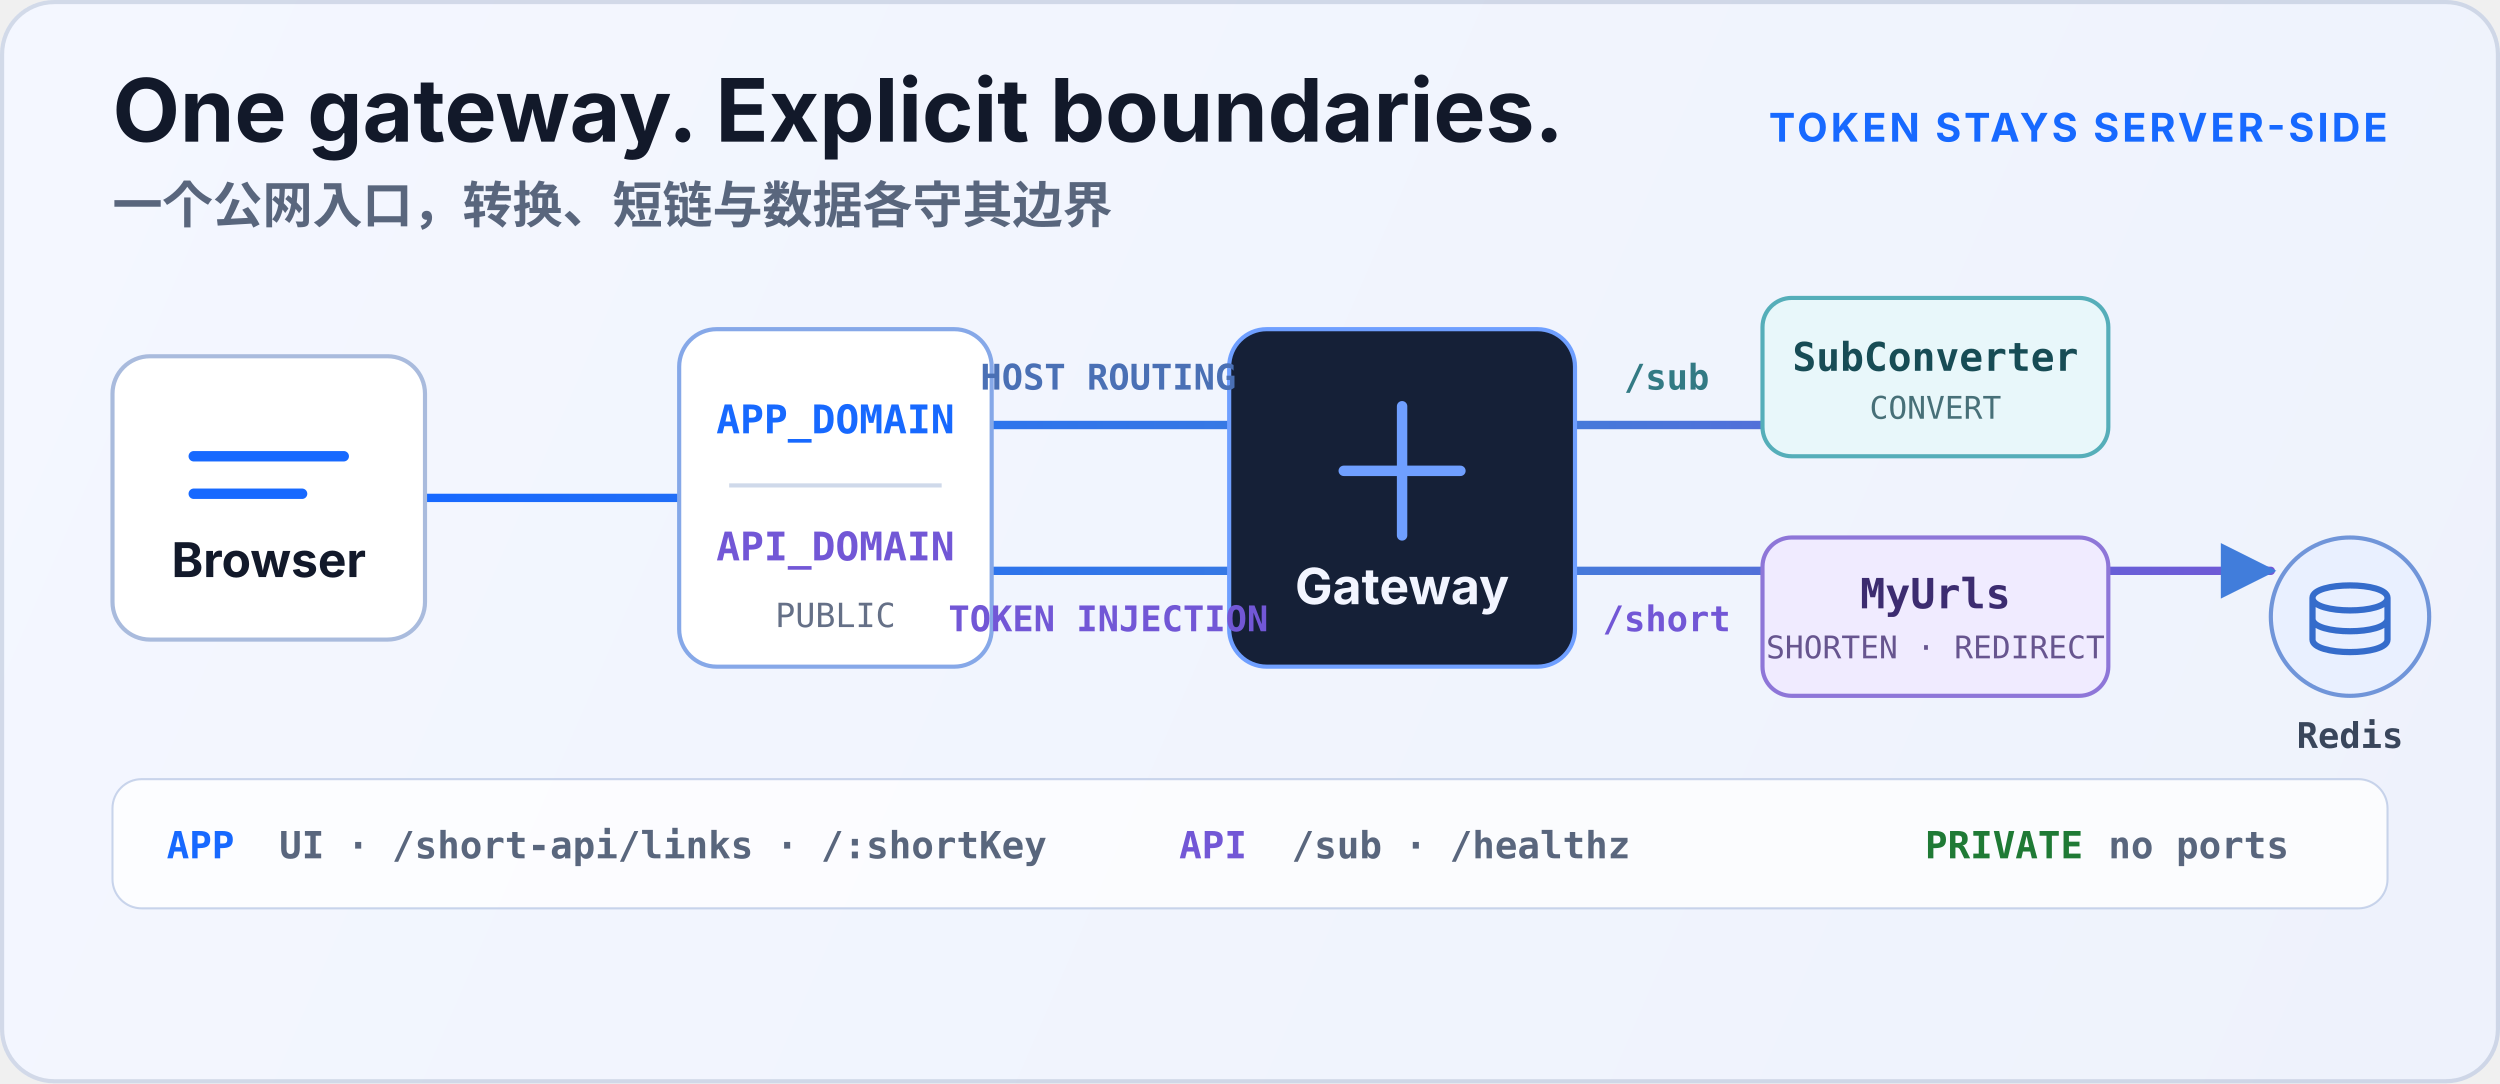
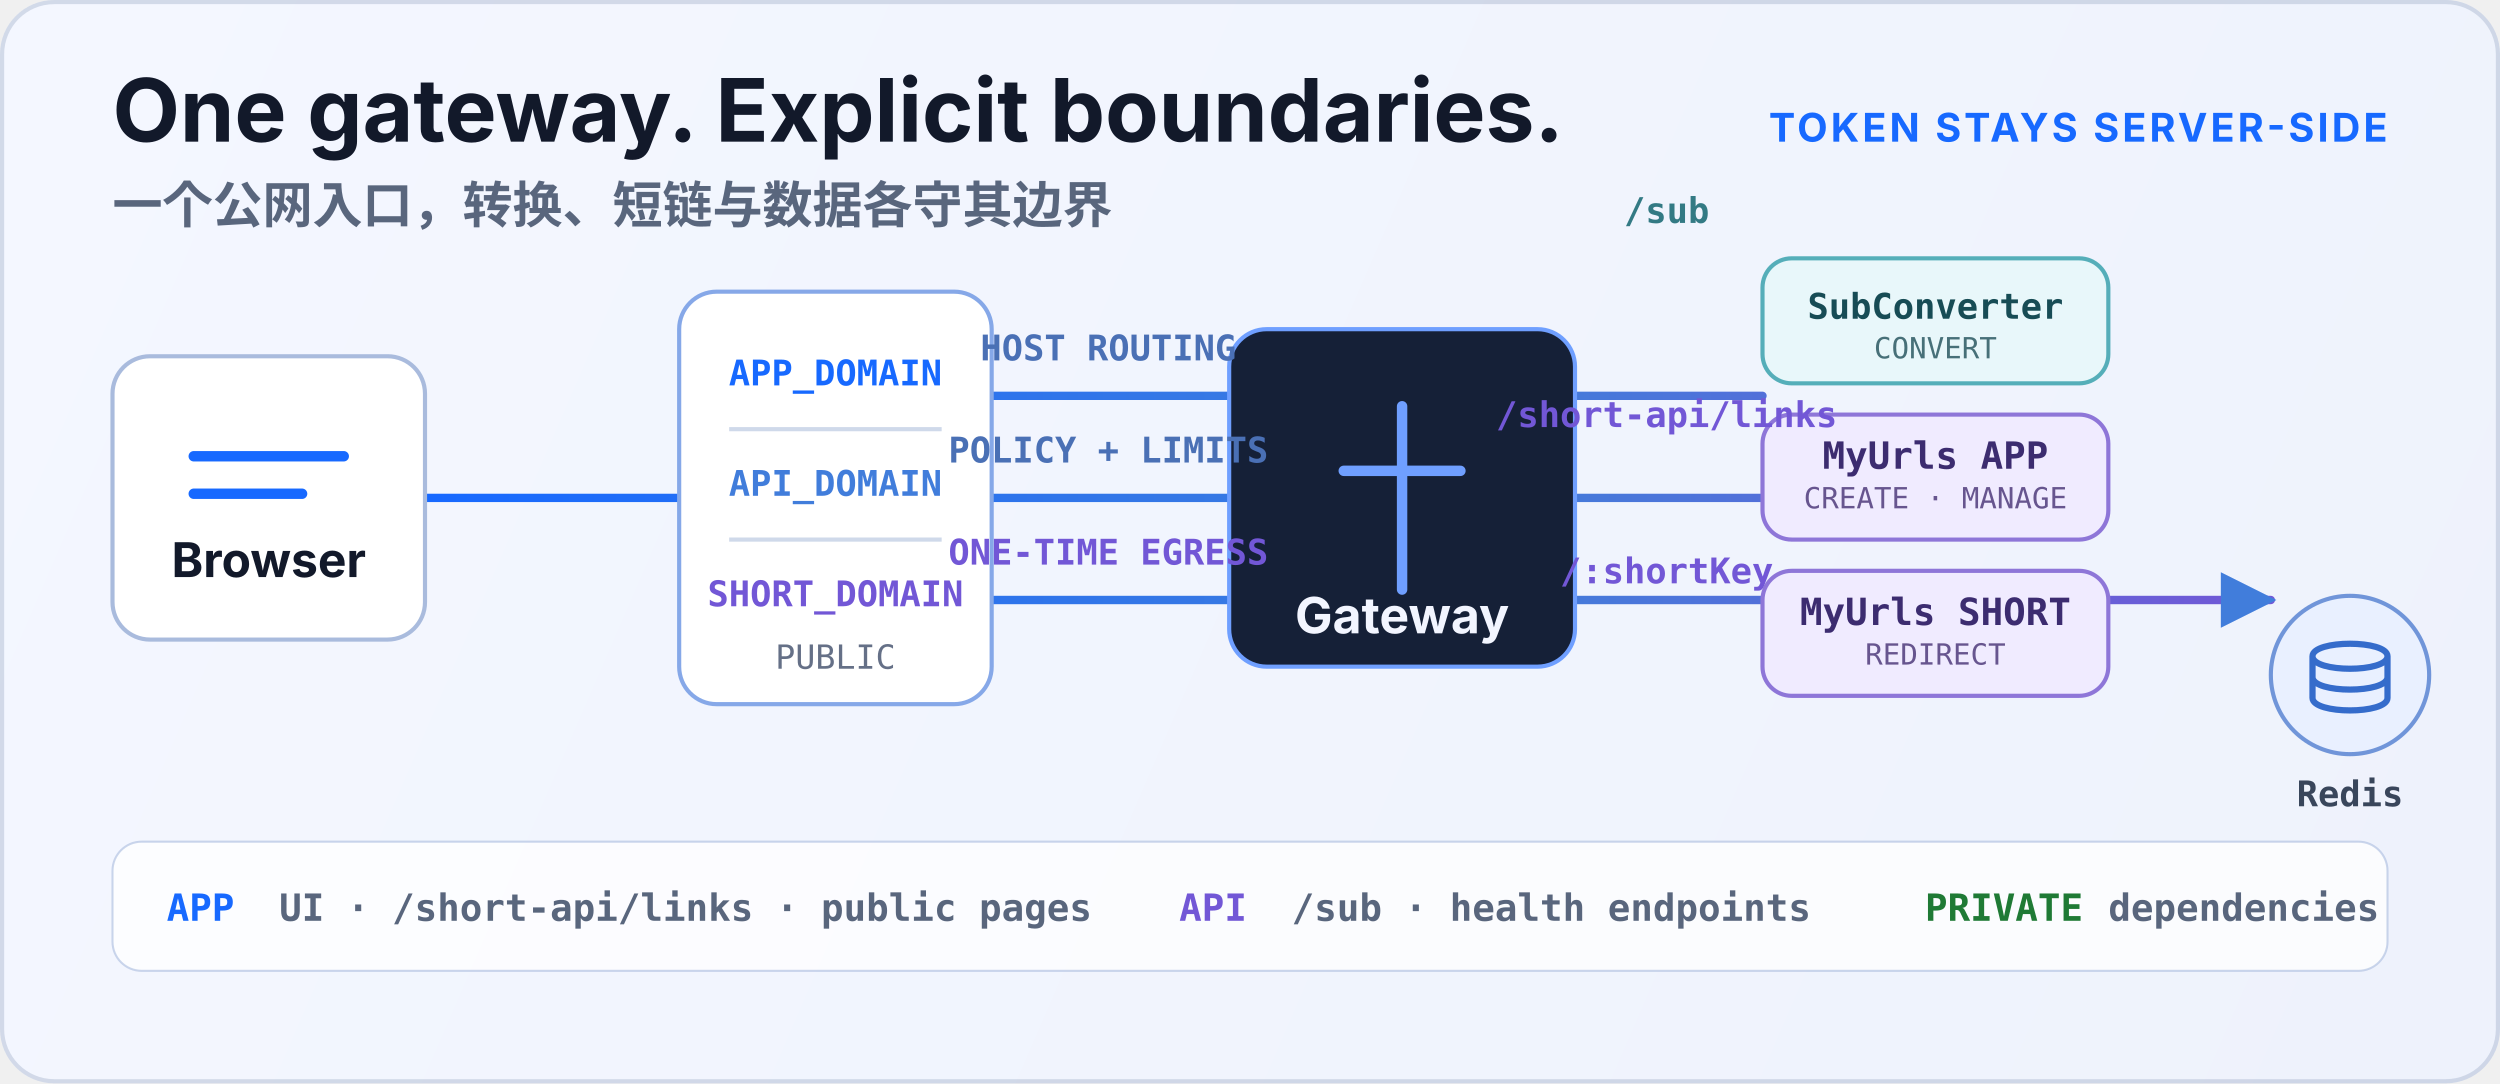
<svg xmlns="http://www.w3.org/2000/svg" width="1200" height="520" viewBox="0 0 1200 520" role="img" aria-labelledby="title desc">
  <defs>
    <linearGradient id="ground" x1="0" y1="0" x2="1200" y2="520" gradientUnits="userSpaceOnUse">
      <stop stop-color="#F4F7FF" />
      <stop offset="1" stop-color="#EEF2FC" />
    </linearGradient>
    <linearGradient id="flow" x1="206" y1="0" x2="1090" y2="0" gradientUnits="userSpaceOnUse">
      <stop stop-color="#1769FF" />
      <stop offset="0.58" stop-color="#417DDB" />
      <stop offset="1" stop-color="#7257D6" />
    </linearGradient>
    <marker id="arrow" viewBox="0 0 12 12" refX="10" refY="6" markerWidth="8" markerHeight="8" orient="auto">
      <path d="M1 1L11 6L1 11Z" fill="#417DDB" />
    </marker>
  </defs>
  <rect width="1200" height="520" rx="26" fill="url(#ground)" />
  <rect x="1" y="1" width="1198" height="518" rx="25" fill="none" stroke="#5D739B" stroke-opacity="0.22" stroke-width="2" />
  <g font-family="-apple-system, BlinkMacSystemFont, 'Segoe UI', 'PingFang SC', sans-serif">
    <text x="54" y="68" fill="#12192A" font-size="42" font-weight="750">One gateway. Explicit boundaries.</text>
    <text x="54" y="107" fill="#59667D" font-size="24" font-weight="560">一个公网入口，转换、短链与数据各守其边界</text>
    <text x="1146" y="68" text-anchor="end" fill="#1769FF" font-size="19" font-weight="700" letter-spacing="1.5">TOKEN STAYS SERVER-SIDE</text>
  </g>
-   <path d="M205 239H325M475 204H590M475 274H590M756 204H846M756 274H846M1012 274H1090" fill="none" stroke="url(#flow)" stroke-width="4" stroke-linecap="round" marker-end="url(#arrow)" />
+   <path d="M205 239H325M475 190H590M475 239H590M475 288H590M756 190H846M756 239H846M756 288H846M1012 288H1090" fill="none" stroke="url(#flow)" stroke-width="4" stroke-linecap="round" marker-end="url(#arrow)" />
  <g transform="translate(54 171)" font-family="-apple-system, BlinkMacSystemFont, 'Segoe UI', sans-serif">
    <rect width="150" height="136" rx="18" fill="#FFFFFF" stroke="#A9BBDD" stroke-width="2" />
    <path d="M39 48H111M39 66H91" stroke="#1769FF" stroke-width="5" stroke-linecap="round" />
    <text x="75" y="106" text-anchor="middle" fill="#12192A" font-size="23" font-weight="700">Browser</text>
  </g>
-   <g transform="translate(326 158)" font-family="ui-monospace, SFMono-Regular, Menlo, monospace">
-     <rect width="150" height="162" rx="18" fill="#FFFFFF" stroke="#86A8E8" stroke-width="2" />
-     <text x="75" y="50" text-anchor="middle" fill="#1769FF" font-size="19" font-weight="700">APP_DOMAIN</text>
-     <path d="M24 75H126" stroke="#CFD9EA" stroke-width="2" />
-     <text x="75" y="111" text-anchor="middle" fill="#7257D6" font-size="19" font-weight="700">API_DOMAIN</text>
-     <text x="75" y="143" text-anchor="middle" fill="#657087" font-size="16">PUBLIC</text>
+   <g transform="translate(326 140)" font-family="ui-monospace, SFMono-Regular, Menlo, monospace">
+     <rect width="150" height="198" rx="18" fill="#FFFFFF" stroke="#86A8E8" stroke-width="2" />
+     <text x="75" y="45" text-anchor="middle" fill="#1769FF" font-size="17" font-weight="700">APP_DOMAIN</text>
+     <path d="M24 66H126" stroke="#CFD9EA" stroke-width="2" />
+     <text x="75" y="98" text-anchor="middle" fill="#417DDB" font-size="17" font-weight="700">API_DOMAIN</text>
+     <path d="M24 119H126" stroke="#CFD9EA" stroke-width="2" />
+     <text x="75" y="151" text-anchor="middle" fill="#7257D6" font-size="17" font-weight="700">SHORT_DOMAIN</text>
+     <text x="75" y="181" text-anchor="middle" fill="#657087" font-size="16">PUBLIC</text>
  </g>
  <g transform="translate(590 158)" font-family="-apple-system, BlinkMacSystemFont, 'Segoe UI', sans-serif">
    <rect width="166" height="162" rx="18" fill="#152037" stroke="#6F9FFF" stroke-width="2" />
-     <path d="M83 37V99M55 68H111" stroke="#6F9FFF" stroke-width="5" stroke-linecap="round" />
-     <text x="83" y="132" text-anchor="middle" fill="#F2F5FF" font-size="24" font-weight="700">Gateway</text>
+     <path d="M83 37V99M55 68H111M83 99V125" stroke="#6F9FFF" stroke-width="5" stroke-linecap="round" />
+     <text x="83" y="146" text-anchor="middle" fill="#F2F5FF" font-size="24" font-weight="700">Gateway</text>
  </g>
-   <g transform="translate(846 143)" font-family="ui-monospace, SFMono-Regular, Menlo, monospace">
-     <rect width="166" height="76" rx="14" fill="#E8F7FA" stroke="#55AEB9" stroke-width="2" />
-     <text x="83" y="35" text-anchor="middle" fill="#174C55" font-size="19" font-weight="700">SubConverter</text>
-     <text x="83" y="58" text-anchor="middle" fill="#477078" font-size="15">CONVERT</text>
-     <rect y="115" width="166" height="76" rx="14" fill="#F0EBFF" stroke="#8E76D8" stroke-width="2" />
-     <text x="83" y="149" text-anchor="middle" fill="#3C2C70" font-size="20" font-weight="700">MyUrls</text>
-     <text x="83" y="173" text-anchor="middle" fill="#67558F" font-size="15">SHORTEN · REDIRECT</text>
+   <g transform="translate(846 124)" font-family="ui-monospace, SFMono-Regular, Menlo, monospace">
+     <rect width="166" height="60" rx="14" fill="#E8F7FA" stroke="#55AEB9" stroke-width="2" />
+     <text x="83" y="29" text-anchor="middle" fill="#174C55" font-size="17" font-weight="700">SubConverter</text>
+     <text x="83" y="48" text-anchor="middle" fill="#477078" font-size="14">CONVERT</text>
+     <rect y="75" width="166" height="60" rx="14" fill="#F0EBFF" stroke="#8E76D8" stroke-width="2" />
+     <text x="83" y="101" text-anchor="middle" fill="#3C2C70" font-size="18" font-weight="700">MyUrls APP</text>
+     <text x="83" y="120" text-anchor="middle" fill="#67558F" font-size="14">CREATE · MANAGE</text>
+     <rect y="150" width="166" height="60" rx="14" fill="#F0EBFF" stroke="#8E76D8" stroke-width="2" />
+     <text x="83" y="176" text-anchor="middle" fill="#3C2C70" font-size="18" font-weight="700">MyUrls SHORT</text>
+     <text x="83" y="195" text-anchor="middle" fill="#67558F" font-size="14">REDIRECT</text>
  </g>
-   <g transform="translate(1090 258)" font-family="ui-monospace, SFMono-Regular, Menlo, monospace">
+   <g transform="translate(1090 286)" font-family="ui-monospace, SFMono-Regular, Menlo, monospace">
    <rect width="76" height="76" rx="38" fill="#E9F0FF" stroke="#7095D9" stroke-width="2" />
    <path d="M20 29C20 21 56 21 56 29V49C56 57 20 57 20 49ZM20 29C20 37 56 37 56 29M20 39C20 47 56 47 56 39" fill="none" stroke="#356CCB" stroke-width="3" />
    <text x="38" y="101" text-anchor="middle" fill="#39465B" font-size="17" font-weight="700">Redis</text>
  </g>
  <g font-family="ui-monospace, SFMono-Regular, Menlo, monospace" font-size="17" font-weight="650">
-     <text x="532" y="187" text-anchor="middle" fill="#4A70B5">HOST ROUTING</text>
-     <text x="532" y="303" text-anchor="middle" fill="#7257D6">TOKEN INJECTION</text>
-     <text x="800" y="187" text-anchor="middle" fill="#337A84">/sub</text>
-     <text x="800" y="303" text-anchor="middle" fill="#7257D6">/short</text>
+     <text x="532" y="173" text-anchor="middle" fill="#4A70B5">HOST ROUTING</text>
+     <text x="532" y="222" text-anchor="middle" fill="#4A70B5">POLICY + LIMITS</text>
+     <text x="532" y="271" text-anchor="middle" fill="#7257D6">ONE-TIME EGRESS</text>
+     <text x="800" y="107" text-anchor="middle" fill="#337A84">/sub</text>
+     <text x="800" y="205" text-anchor="middle" fill="#7257D6">/short-api/links</text>
+     <text x="800" y="280" text-anchor="middle" fill="#7257D6">/:shortKey</text>
  </g>
-   <rect x="54" y="374" width="1092" height="62" rx="14" fill="#FFFFFF" fill-opacity="0.74" stroke="#A9BBDD" stroke-opacity="0.6" />
+   <rect x="54" y="404" width="1092" height="62" rx="14" fill="#FFFFFF" fill-opacity="0.74" stroke="#A9BBDD" stroke-opacity="0.6" />
  <g font-family="ui-monospace, SFMono-Regular, Menlo, monospace" font-size="18" font-weight="650">
-     <text x="80" y="412" fill="#1769FF">APP</text>
-     <text x="134" y="412" fill="#59667D">UI · /short-api/links · /:shortKey</text>
-     <text x="566" y="412" fill="#7257D6">API</text>
-     <text x="620" y="412" fill="#59667D">/sub · /healthz</text>
-     <text x="924" y="412" fill="#1F7A35">PRIVATE</text>
-     <text x="1012" y="412" fill="#59667D">no ports</text>
+     <text x="80" y="442" fill="#1769FF">APP</text>
+     <text x="134" y="442" fill="#59667D">UI · /short-api/links · public pages</text>
+     <text x="566" y="442" fill="#7257D6">API</text>
+     <text x="620" y="442" fill="#59667D">/sub · health endpoints</text>
+     <text x="924" y="442" fill="#1F7A35">PRIVATE</text>
+     <text x="1012" y="442" fill="#59667D">dependencies</text>
  </g>
</svg>
